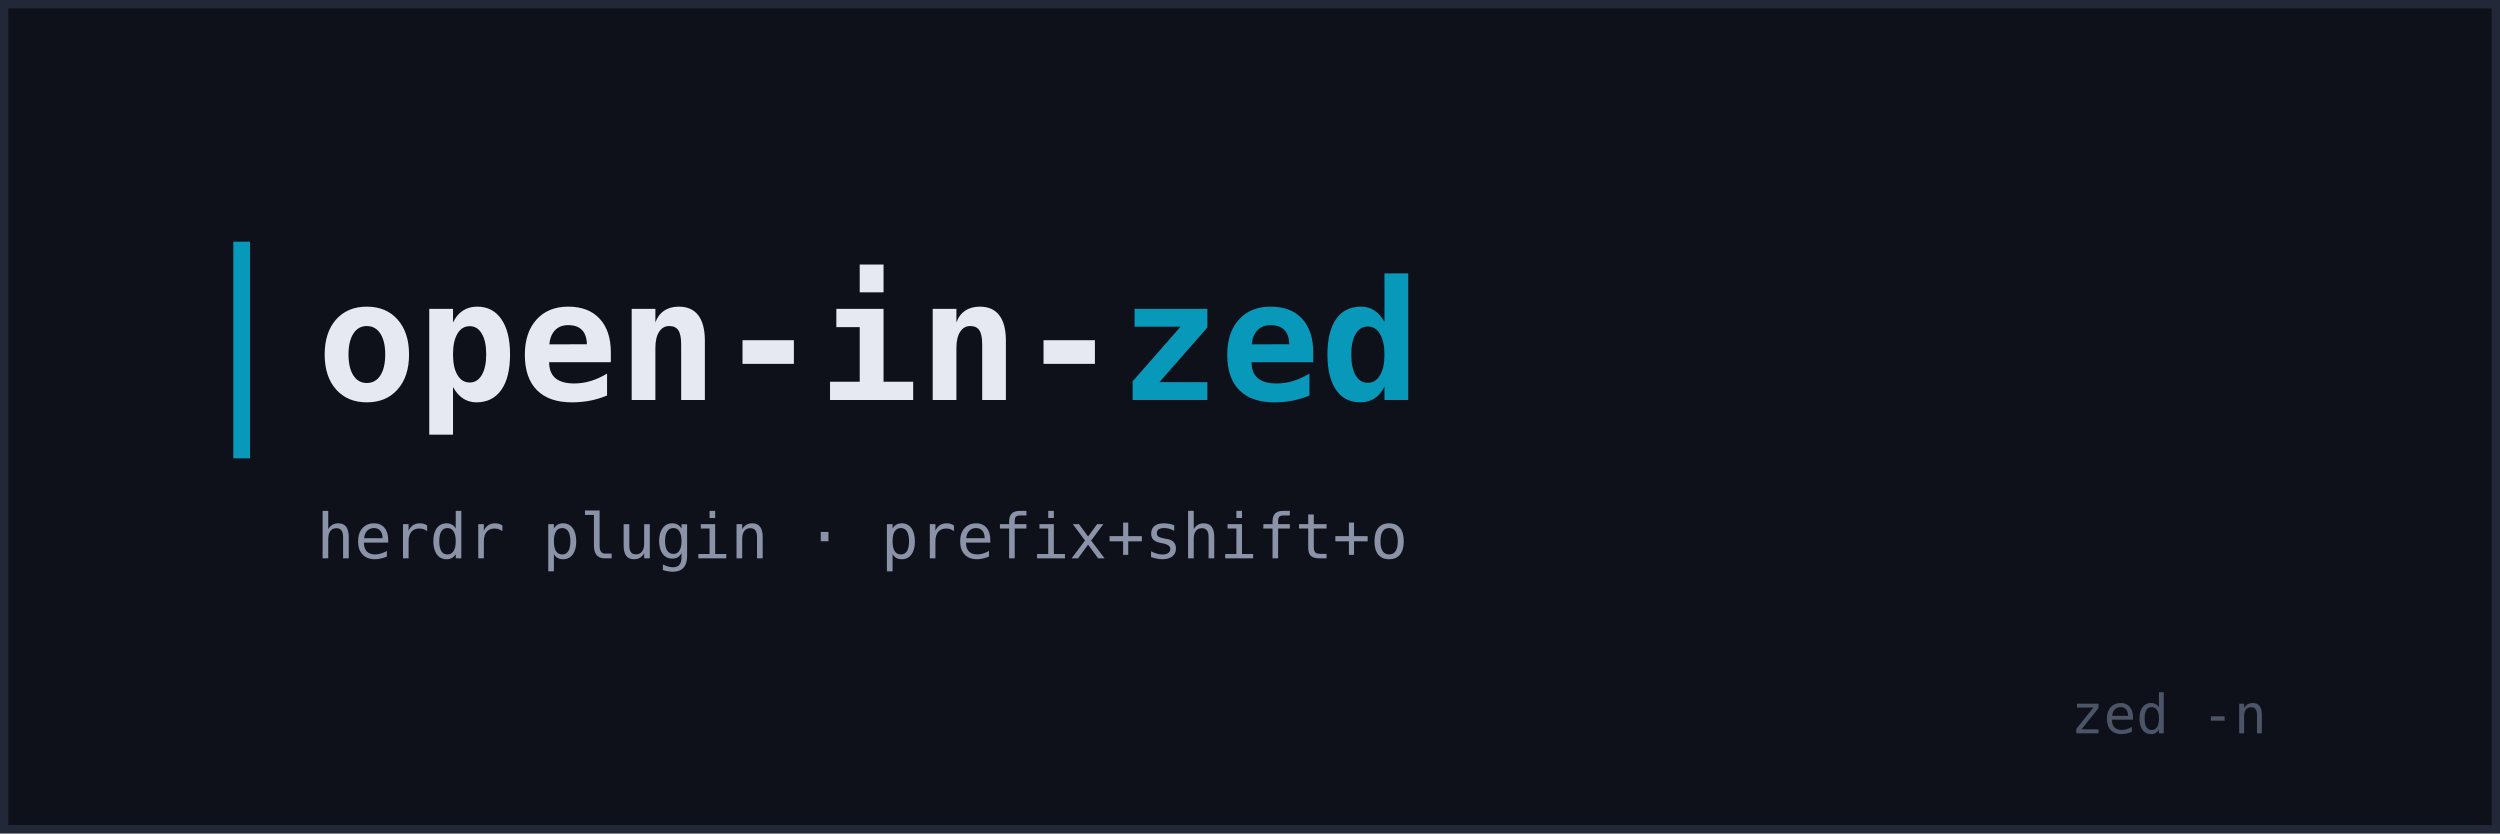
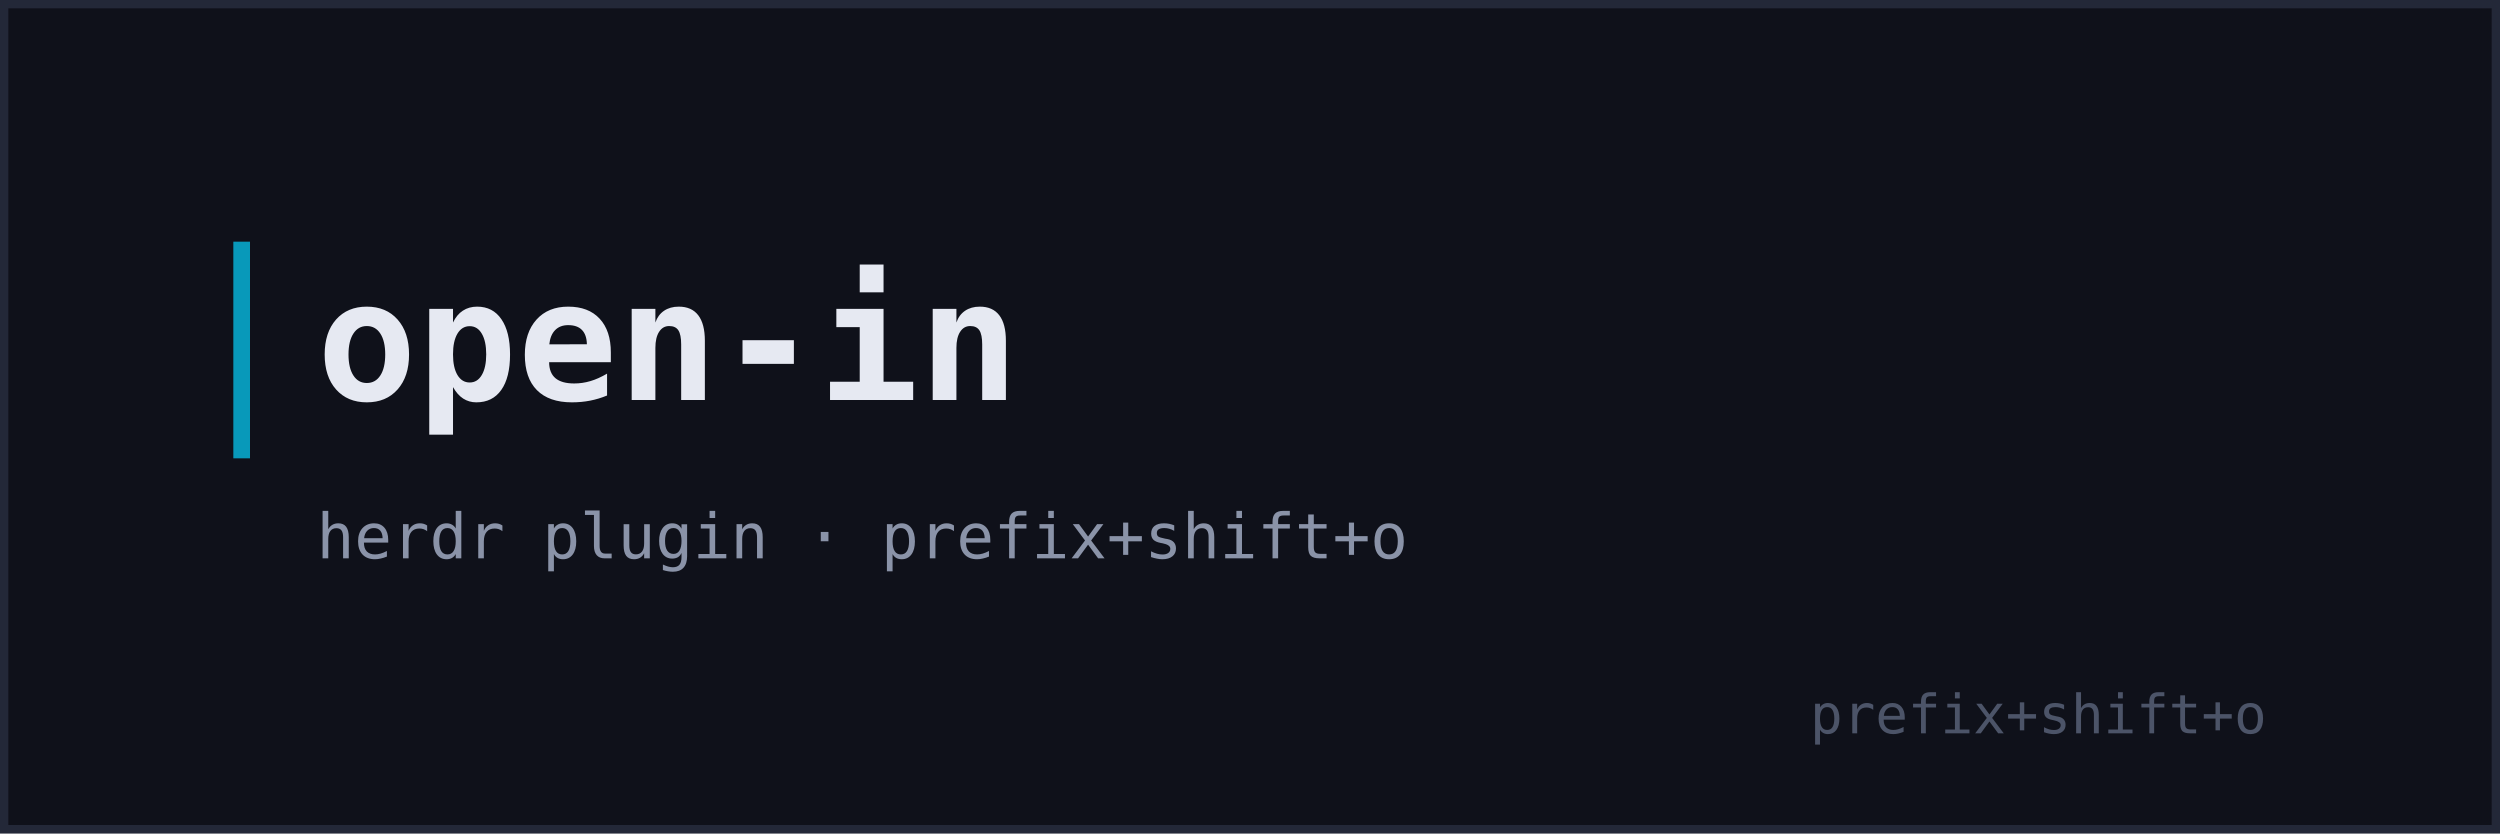
- <svg xmlns="http://www.w3.org/2000/svg" width="600" height="200" viewBox="0 0 600 200" role="img" aria-label="open-in-zed, a herdr plugin">
+ <svg xmlns="http://www.w3.org/2000/svg" width="600" height="200" viewBox="0 0 600 200" role="img" aria-label="open-in, a herdr plugin">
  <rect width="600" height="200" fill="#0f111a" />
  <rect x="1" y="1" width="598" height="198" fill="none" stroke="#232838" stroke-width="2" />
  <rect x="56" y="58" width="4" height="52" fill="#0899ba" />
-   <text x="76" y="96" font-family="ui-monospace, SFMono-Regular, Menlo, Consolas, monospace" font-size="40" font-weight="600" fill="#e6e9f2">open-in-<tspan fill="#0899ba">zed</tspan>
-   </text>
+   <text x="76" y="96" font-family="ui-monospace, SFMono-Regular, Menlo, Consolas, monospace" font-size="40" font-weight="600" fill="#e6e9f2">open-in</text>
  <text x="76" y="134" font-family="ui-monospace, SFMono-Regular, Menlo, Consolas, monospace" font-size="15" fill="#8a93a8">herdr plugin · prefix+shift+o</text>
-   <text x="544" y="176" text-anchor="end" font-family="ui-monospace, SFMono-Regular, Menlo, Consolas, monospace" font-size="13" fill="#4c5468">zed -n</text>
+   <text x="544" y="176" text-anchor="end" font-family="ui-monospace, SFMono-Regular, Menlo, Consolas, monospace" font-size="13" fill="#4c5468">prefix+shift+o</text>
</svg>
